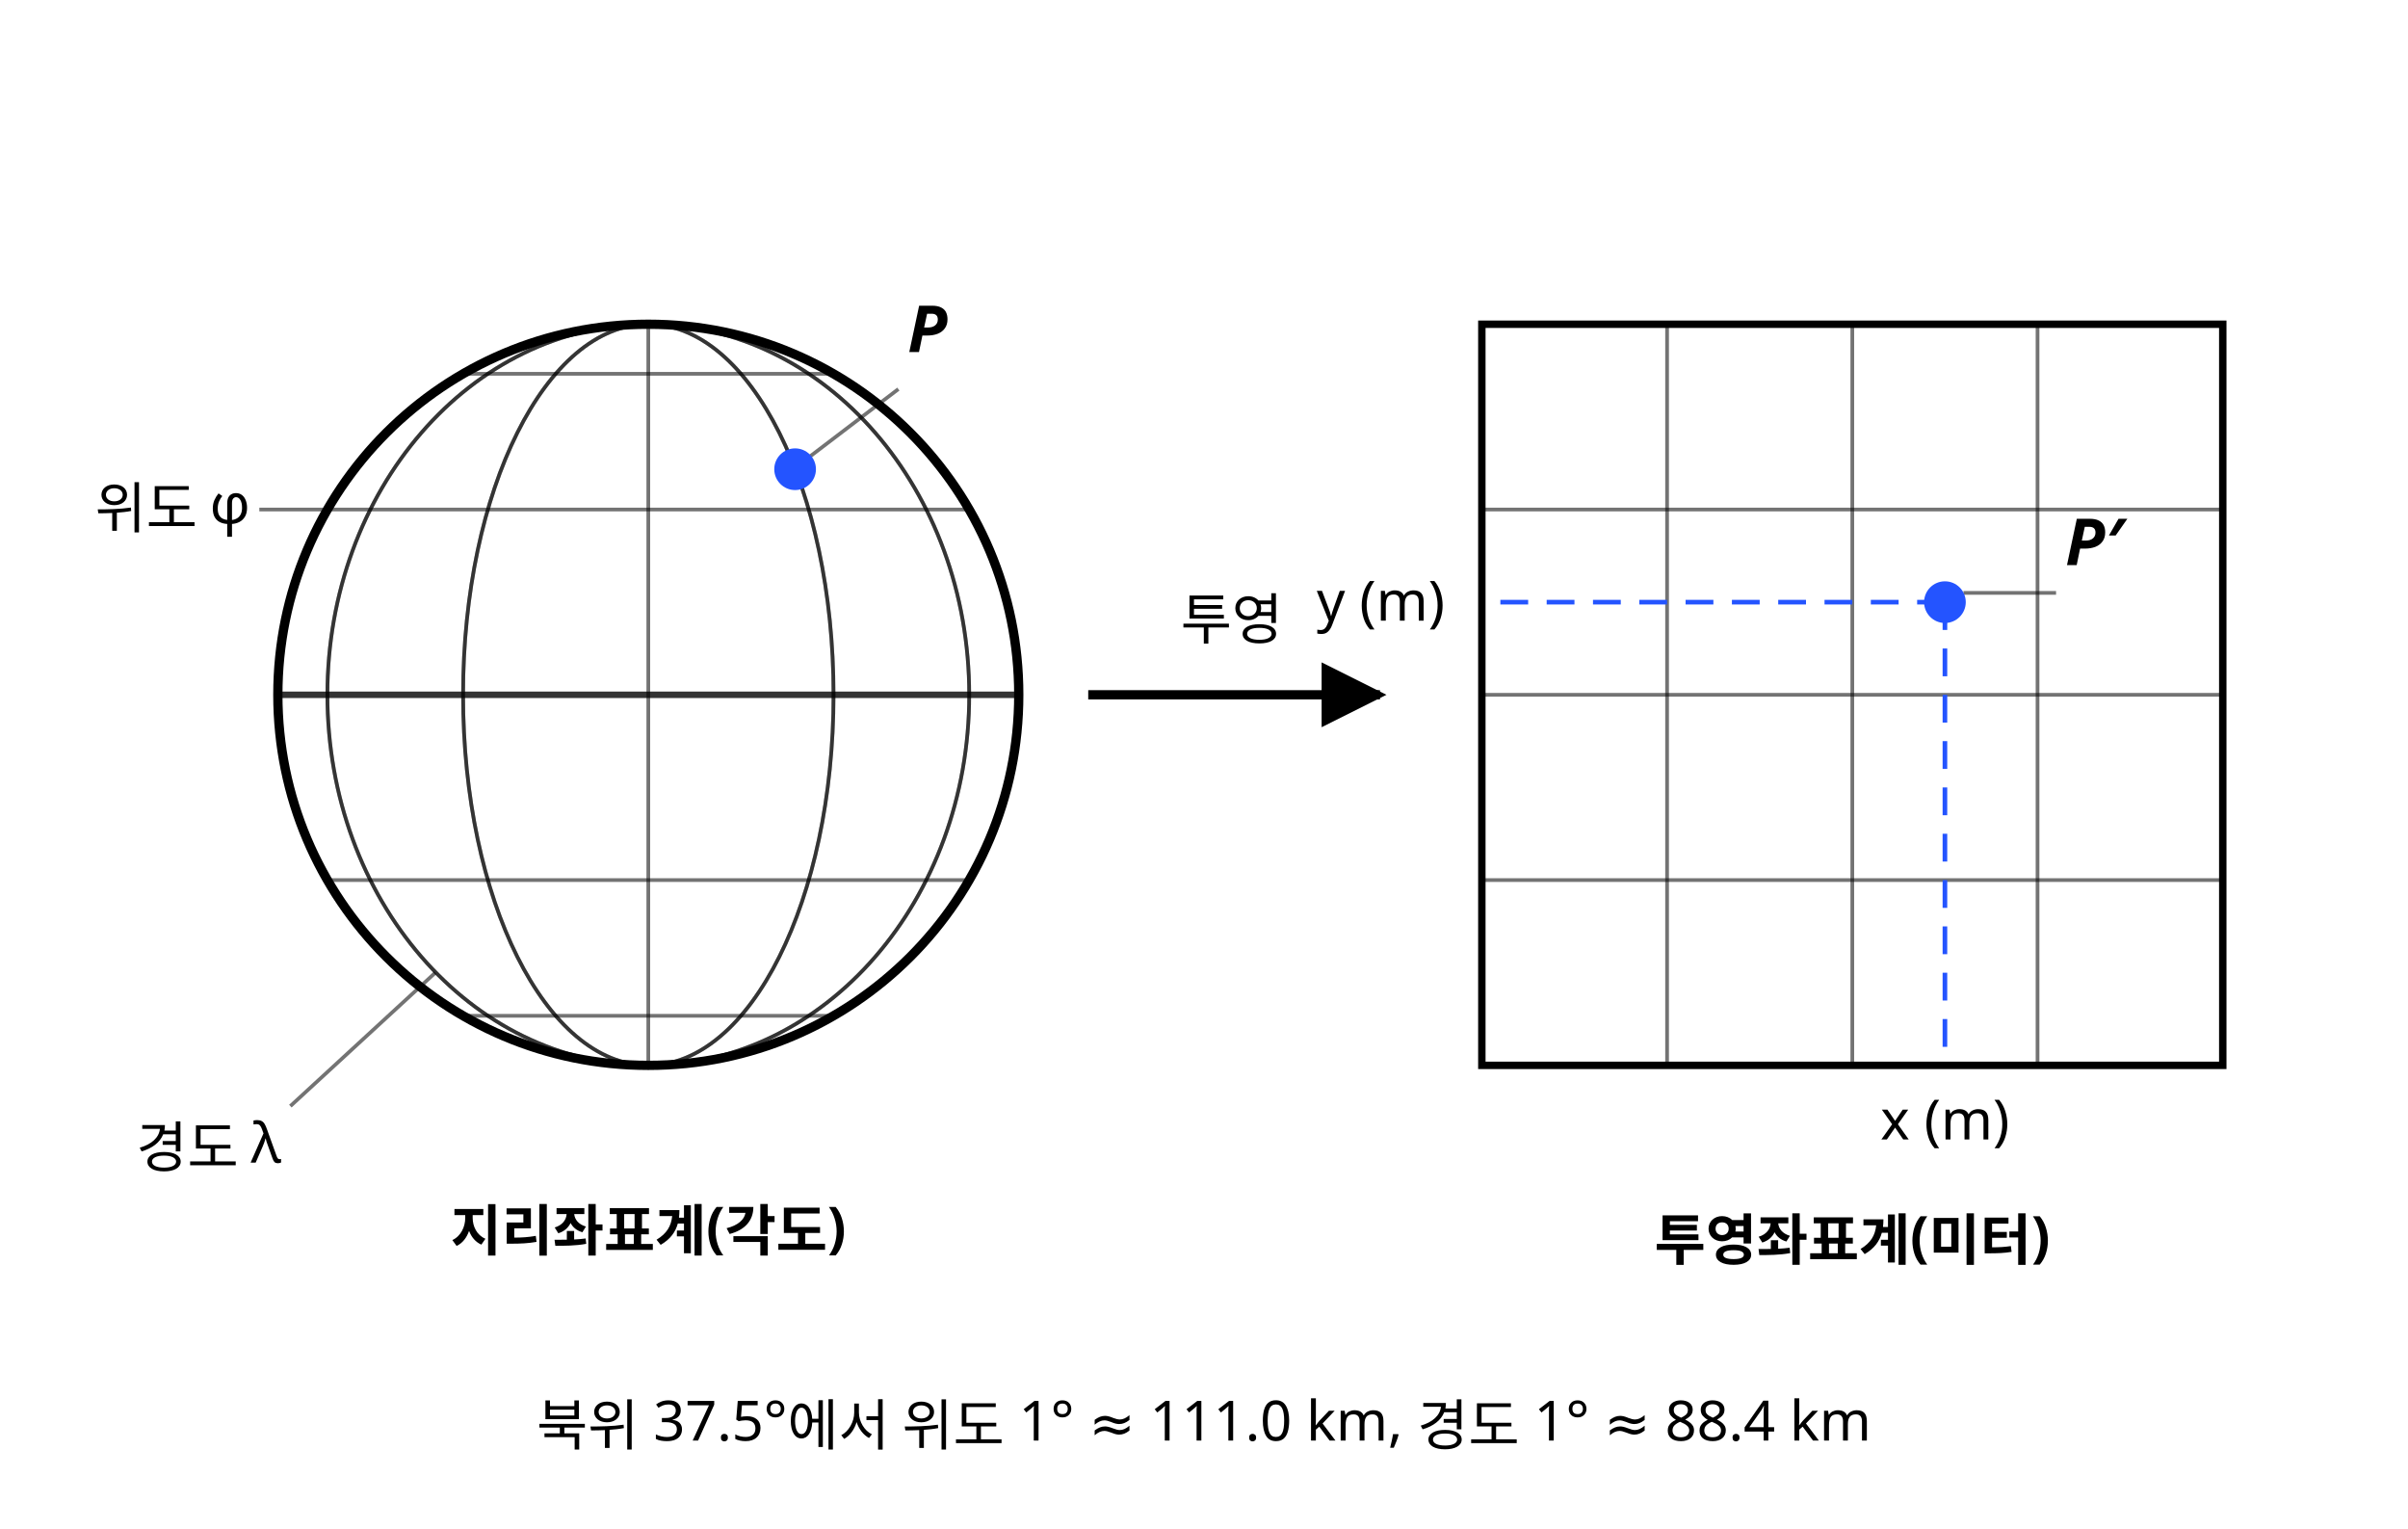
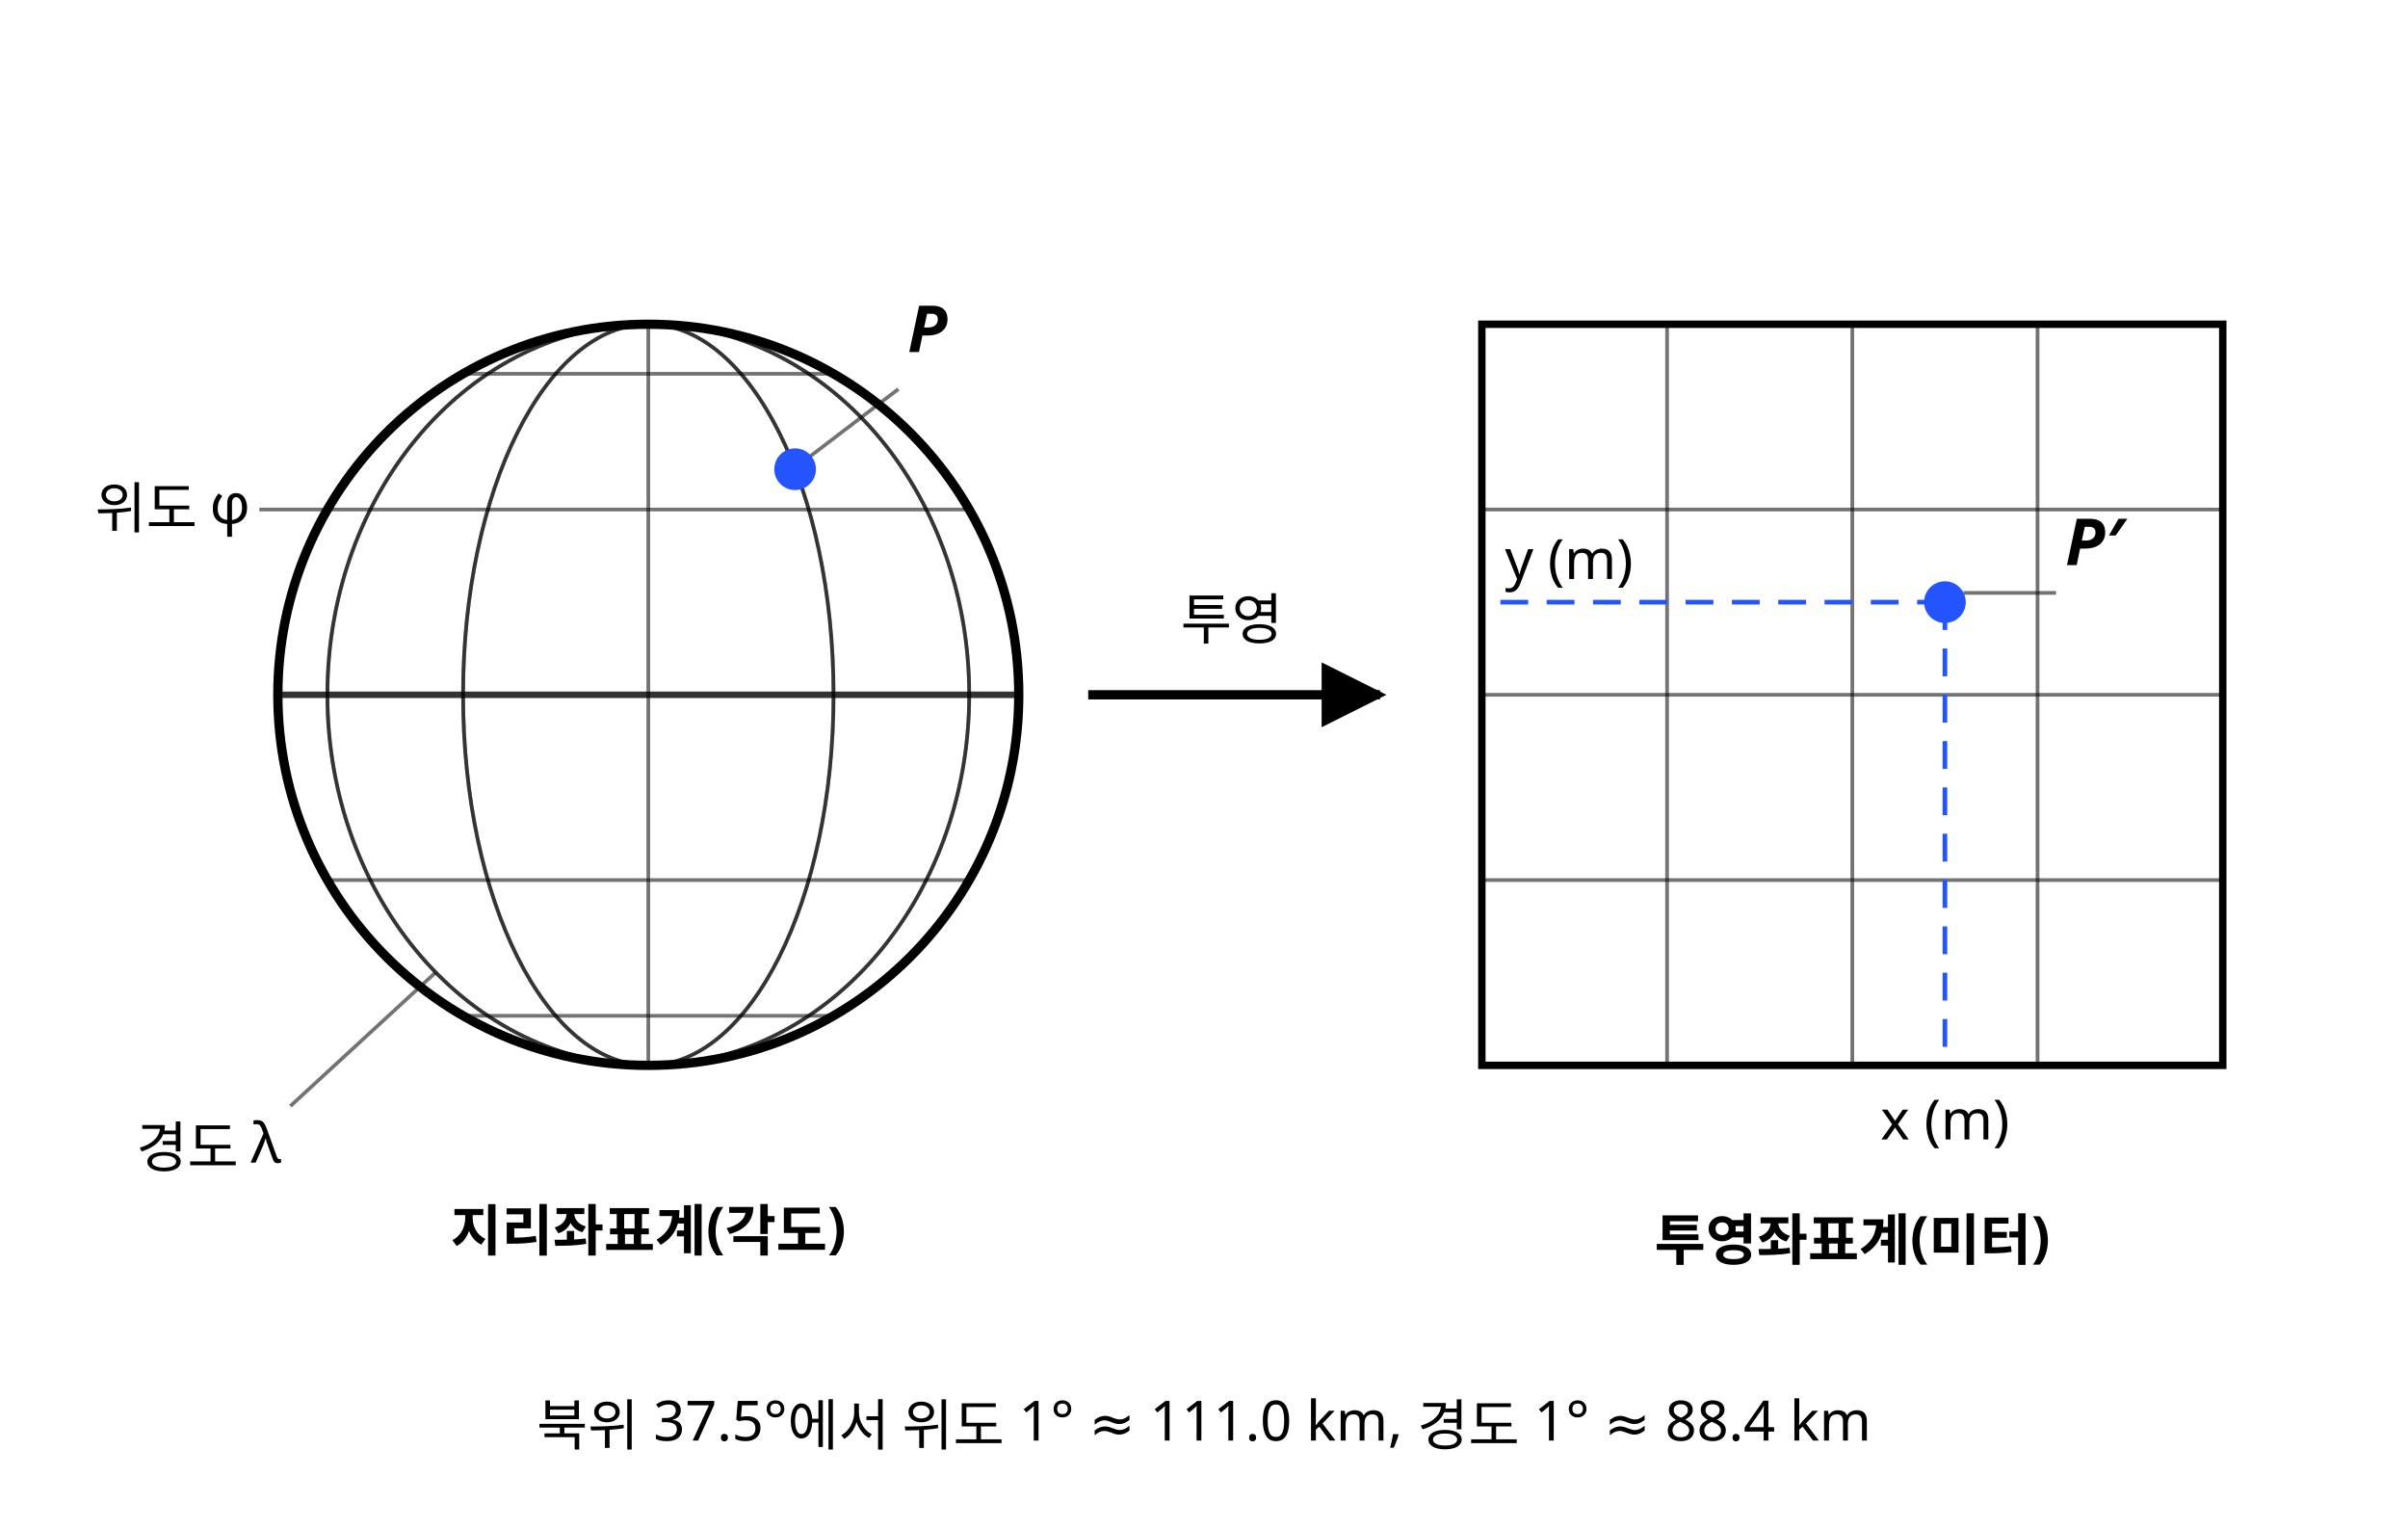
<svg xmlns="http://www.w3.org/2000/svg" class="si si-illus" viewBox="0 0 520 330" style="max-width:520px;color:var(--si-ink,var(--text,#1f2328))" role="img" aria-labelledby="coordinate-system-t" font-family="'Pretendard','Noto Sans KR','Apple SD Gothic Neo',sans-serif" font-size="13" fill="currentColor">
  <defs>
    <marker id="coordinate-system-ar" viewBox="0 0 10 10" refX="9" refY="5" markerWidth="7" markerHeight="7" orient="auto-start-reverse">
      <path d="M0,0L10,5L0,10z" style="fill:currentColor" />
    </marker>
  </defs>
  <line x1="173" y1="100" x2="194" y2="84" class="si-leader" style="stroke:currentColor" stroke-opacity="0.55" stroke-width="0.8" />
  <line x1="71" y1="110" x2="56" y2="110" class="si-leader" style="stroke:currentColor" stroke-opacity="0.55" stroke-width="0.8" />
  <line x1="94" y1="210" x2="62.7" y2="238.8" class="si-leader" style="stroke:currentColor" stroke-opacity="0.55" stroke-width="0.8" />
  <line x1="424" y1="128" x2="444" y2="128" class="si-leader" style="stroke:currentColor" stroke-opacity="0.55" stroke-width="0.8" />
  <circle cx="140" cy="150" r="80" style="stroke:currentColor;fill:none" stroke-width="2" />
  <ellipse cx="140" cy="150" rx="69.3" ry="80" style="stroke:currentColor;fill:none" stroke-width="0.8" opacity="0.55" />
  <ellipse cx="140" cy="150" rx="40" ry="80" style="stroke:currentColor;fill:none" stroke-width="0.8" opacity="0.55" />
  <ellipse cx="140" cy="150" rx="40" ry="80" style="stroke:currentColor;fill:none" stroke-width="0.8" opacity="0.55" />
  <ellipse cx="140" cy="150" rx="69.3" ry="80" style="stroke:currentColor;fill:none" stroke-width="0.8" opacity="0.55" />
  <line x1="140" y1="70" x2="140" y2="230" style="stroke:currentColor;fill:none" stroke-width="0.8" opacity="0.55" />
  <line x1="100" y1="219.3" x2="180" y2="219.3" style="stroke:currentColor;fill:none" stroke-width="0.8" opacity="0.55" />
  <line x1="70.7" y1="190" x2="209.3" y2="190" style="stroke:currentColor;fill:none" stroke-width="0.8" opacity="0.55" />
  <line x1="60" y1="150" x2="220" y2="150" style="stroke:currentColor;fill:none" stroke-width="1.4" opacity="0.8" />
  <line x1="70.7" y1="110" x2="209.3" y2="110" style="stroke:currentColor;fill:none" stroke-width="0.8" opacity="0.55" />
  <line x1="100" y1="80.7" x2="180" y2="80.7" style="stroke:currentColor;fill:none" stroke-width="0.8" opacity="0.55" />
  <circle cx="171.7" cy="101.3" r="4.5" style="stroke:none;fill:var(--si-accent,#2454ff)" stroke-width="1.6" />
  <text x="196" y="76" font-size="14" font-weight="700" font-style="italic">P</text>
  <text x="54" y="114" text-anchor="end" font-size="12">위도 φ</text>
  <text x="60.7" y="252" text-anchor="end" font-size="12">경도 λ</text>
  <text x="140" y="270" text-anchor="middle" font-size="12" font-weight="700">지리좌표계(각도)</text>
  <line x1="235" y1="150" x2="298" y2="150" style="stroke:currentColor;fill:none" stroke-width="2" marker-end="url(#coordinate-system-ar)" />
  <text x="266" y="138" text-anchor="middle" font-size="12">투영</text>
  <rect x="320" y="70" width="160" height="160" style="stroke:currentColor;fill:none" stroke-width="1.6" />
  <line x1="360" y1="70" x2="360" y2="230" style="stroke:currentColor;fill:none" stroke-width="0.8" opacity="0.55" />
  <line x1="320" y1="110" x2="480" y2="110" style="stroke:currentColor;fill:none" stroke-width="0.8" opacity="0.55" />
  <line x1="400" y1="70" x2="400" y2="230" style="stroke:currentColor;fill:none" stroke-width="0.8" opacity="0.55" />
  <line x1="320" y1="150" x2="480" y2="150" style="stroke:currentColor;fill:none" stroke-width="0.8" opacity="0.55" />
  <line x1="440" y1="70" x2="440" y2="230" style="stroke:currentColor;fill:none" stroke-width="0.8" opacity="0.55" />
  <line x1="320" y1="190" x2="480" y2="190" style="stroke:currentColor;fill:none" stroke-width="0.8" opacity="0.55" />
  <circle cx="420" cy="130" r="4.5" style="stroke:none;fill:var(--si-accent,#2454ff)" stroke-width="1.6" />
  <line x1="420" y1="130" x2="420" y2="230" style="stroke:var(--si-accent,#2454ff);fill:none" stroke-width="1" stroke-dasharray="6 4" />
  <line x1="420" y1="130" x2="320" y2="130" style="stroke:var(--si-accent,#2454ff);fill:none" stroke-width="1" stroke-dasharray="6 4" />
  <text x="446" y="122" font-size="14" font-weight="700" font-style="italic">P′</text>
  <text x="420" y="246" text-anchor="middle" font-size="12">x (m)</text>
-   <text x="312" y="134" text-anchor="end" font-size="12">y (m)</text>
+   <text x="325" y="125" font-size="12">y (m)</text>
  <text x="400" y="272" text-anchor="middle" font-size="12" font-weight="700">투영좌표계(미터)</text>
  <text x="260" y="312" text-anchor="middle" font-size="12">북위 37.5°에서 위도 1° ≈ 111.0 km, 경도 1° ≈ 88.4 km</text>
</svg>
